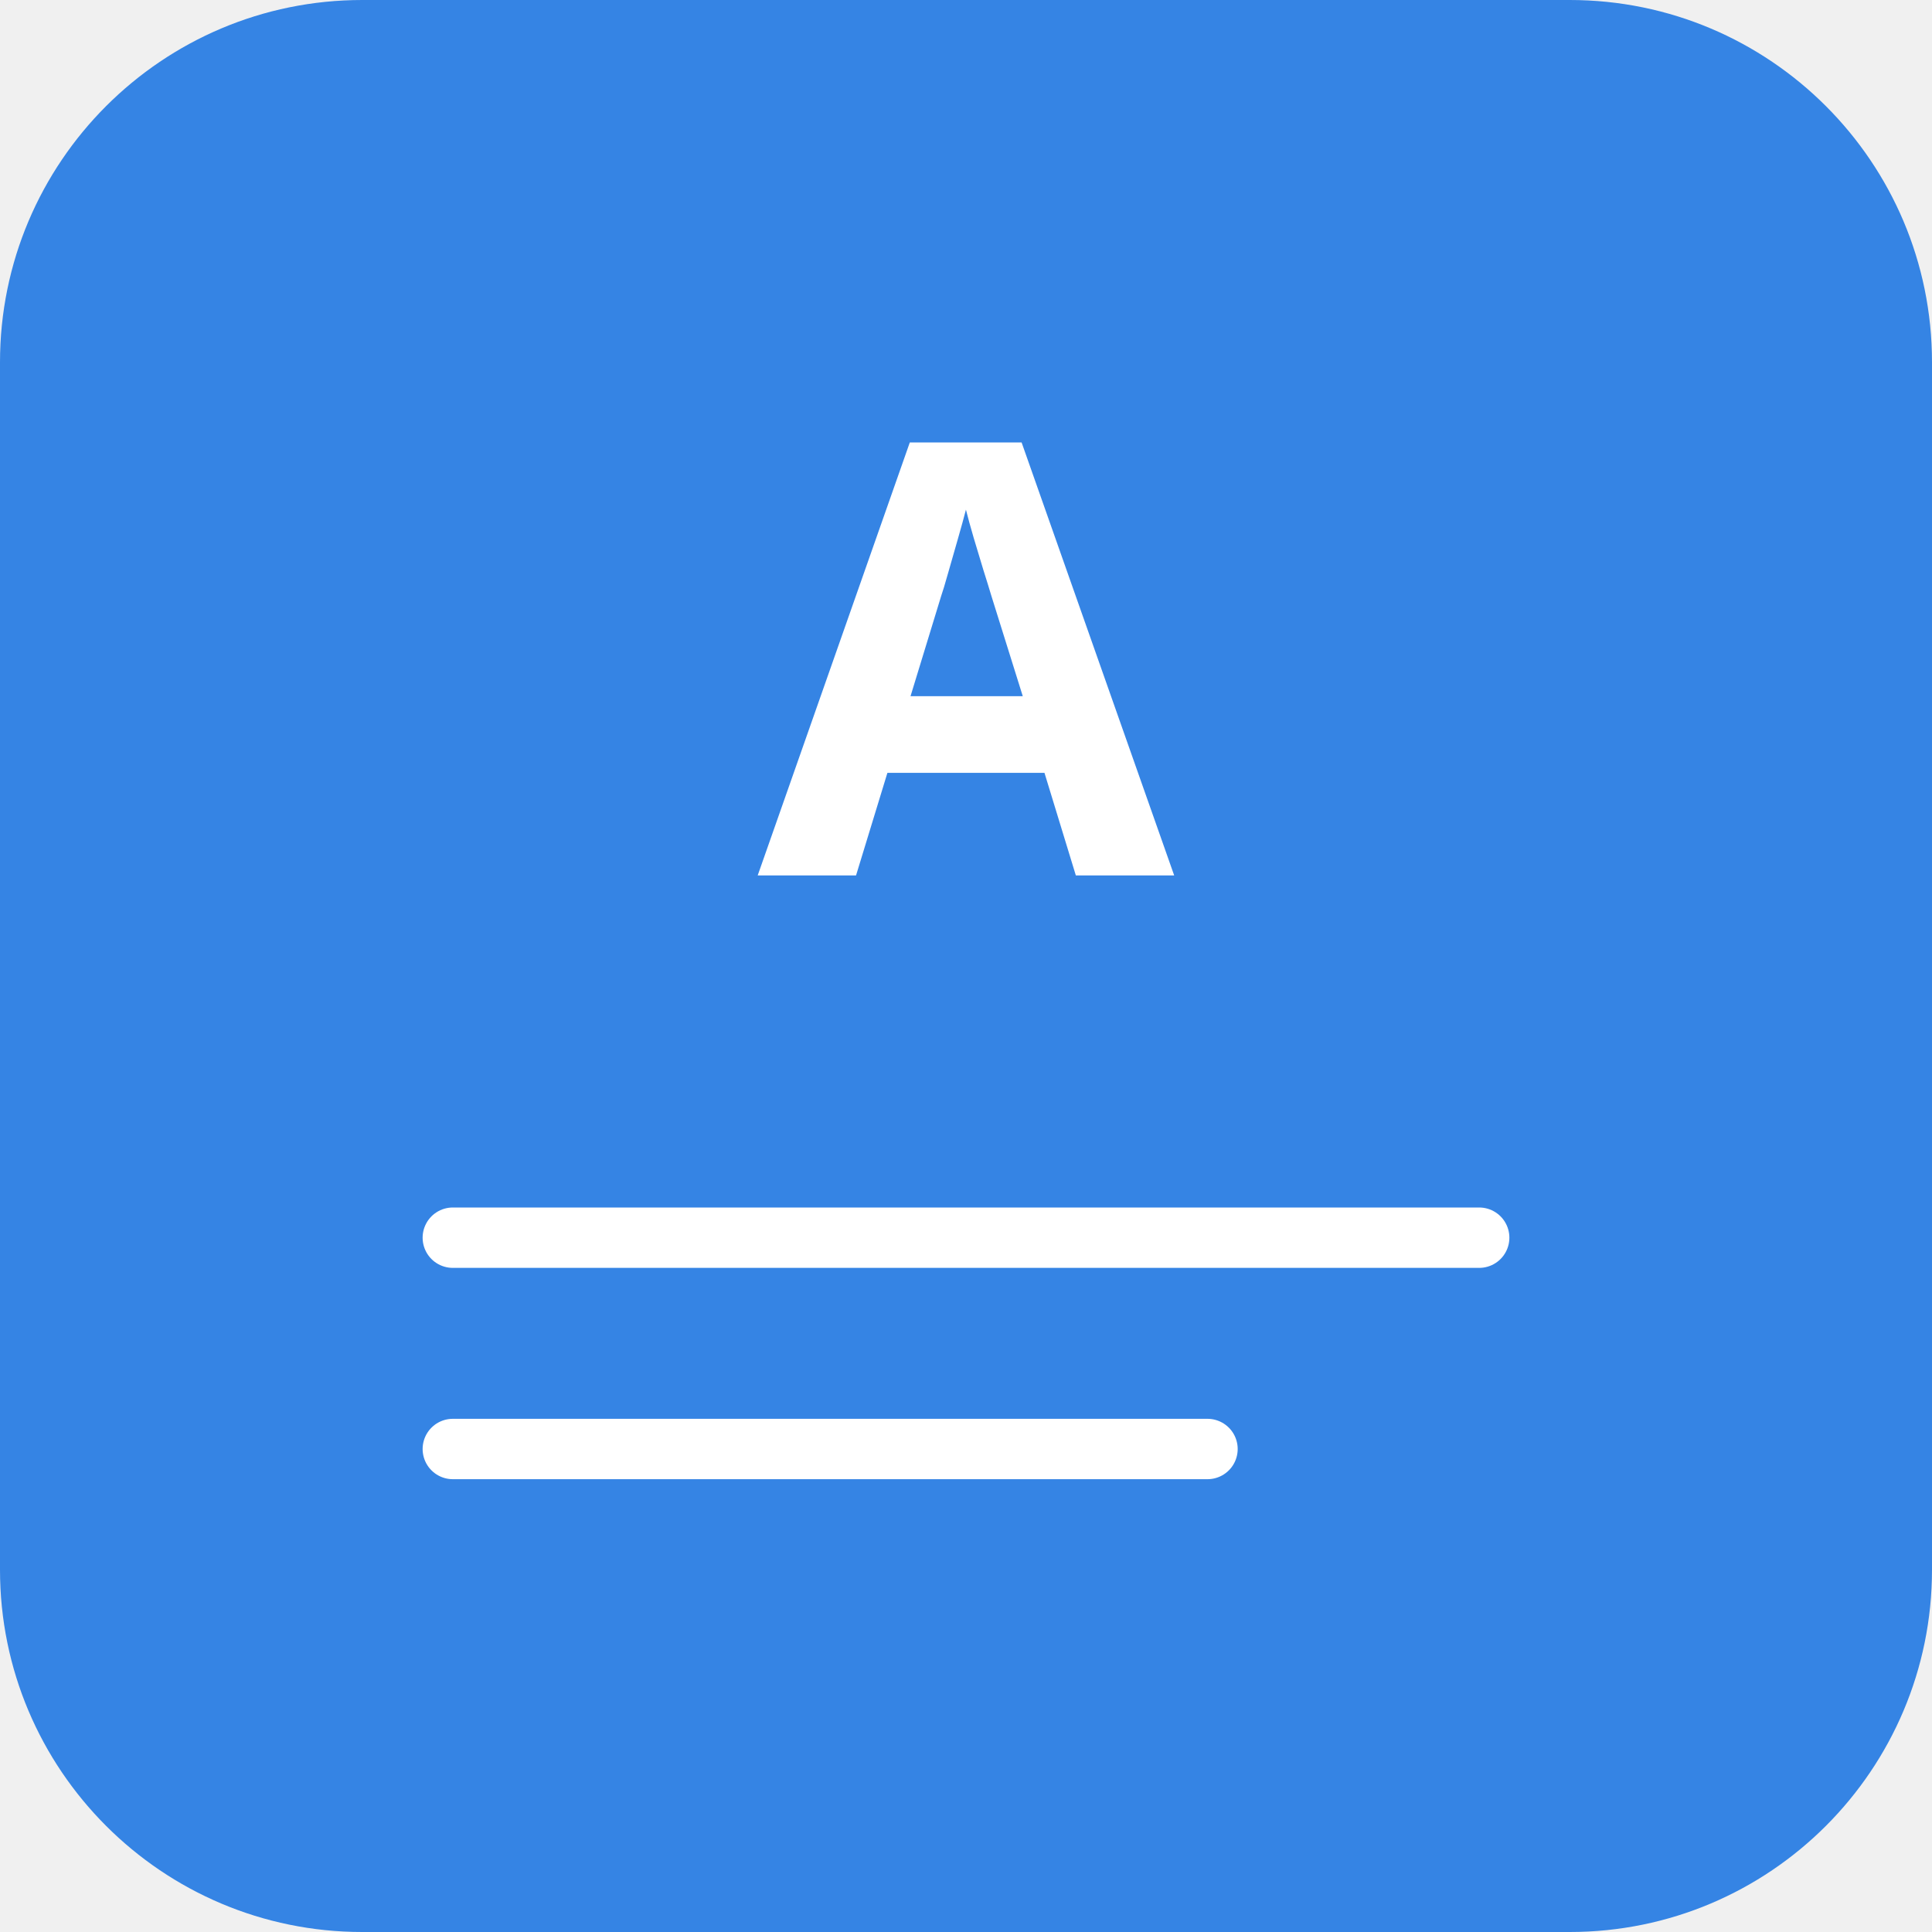
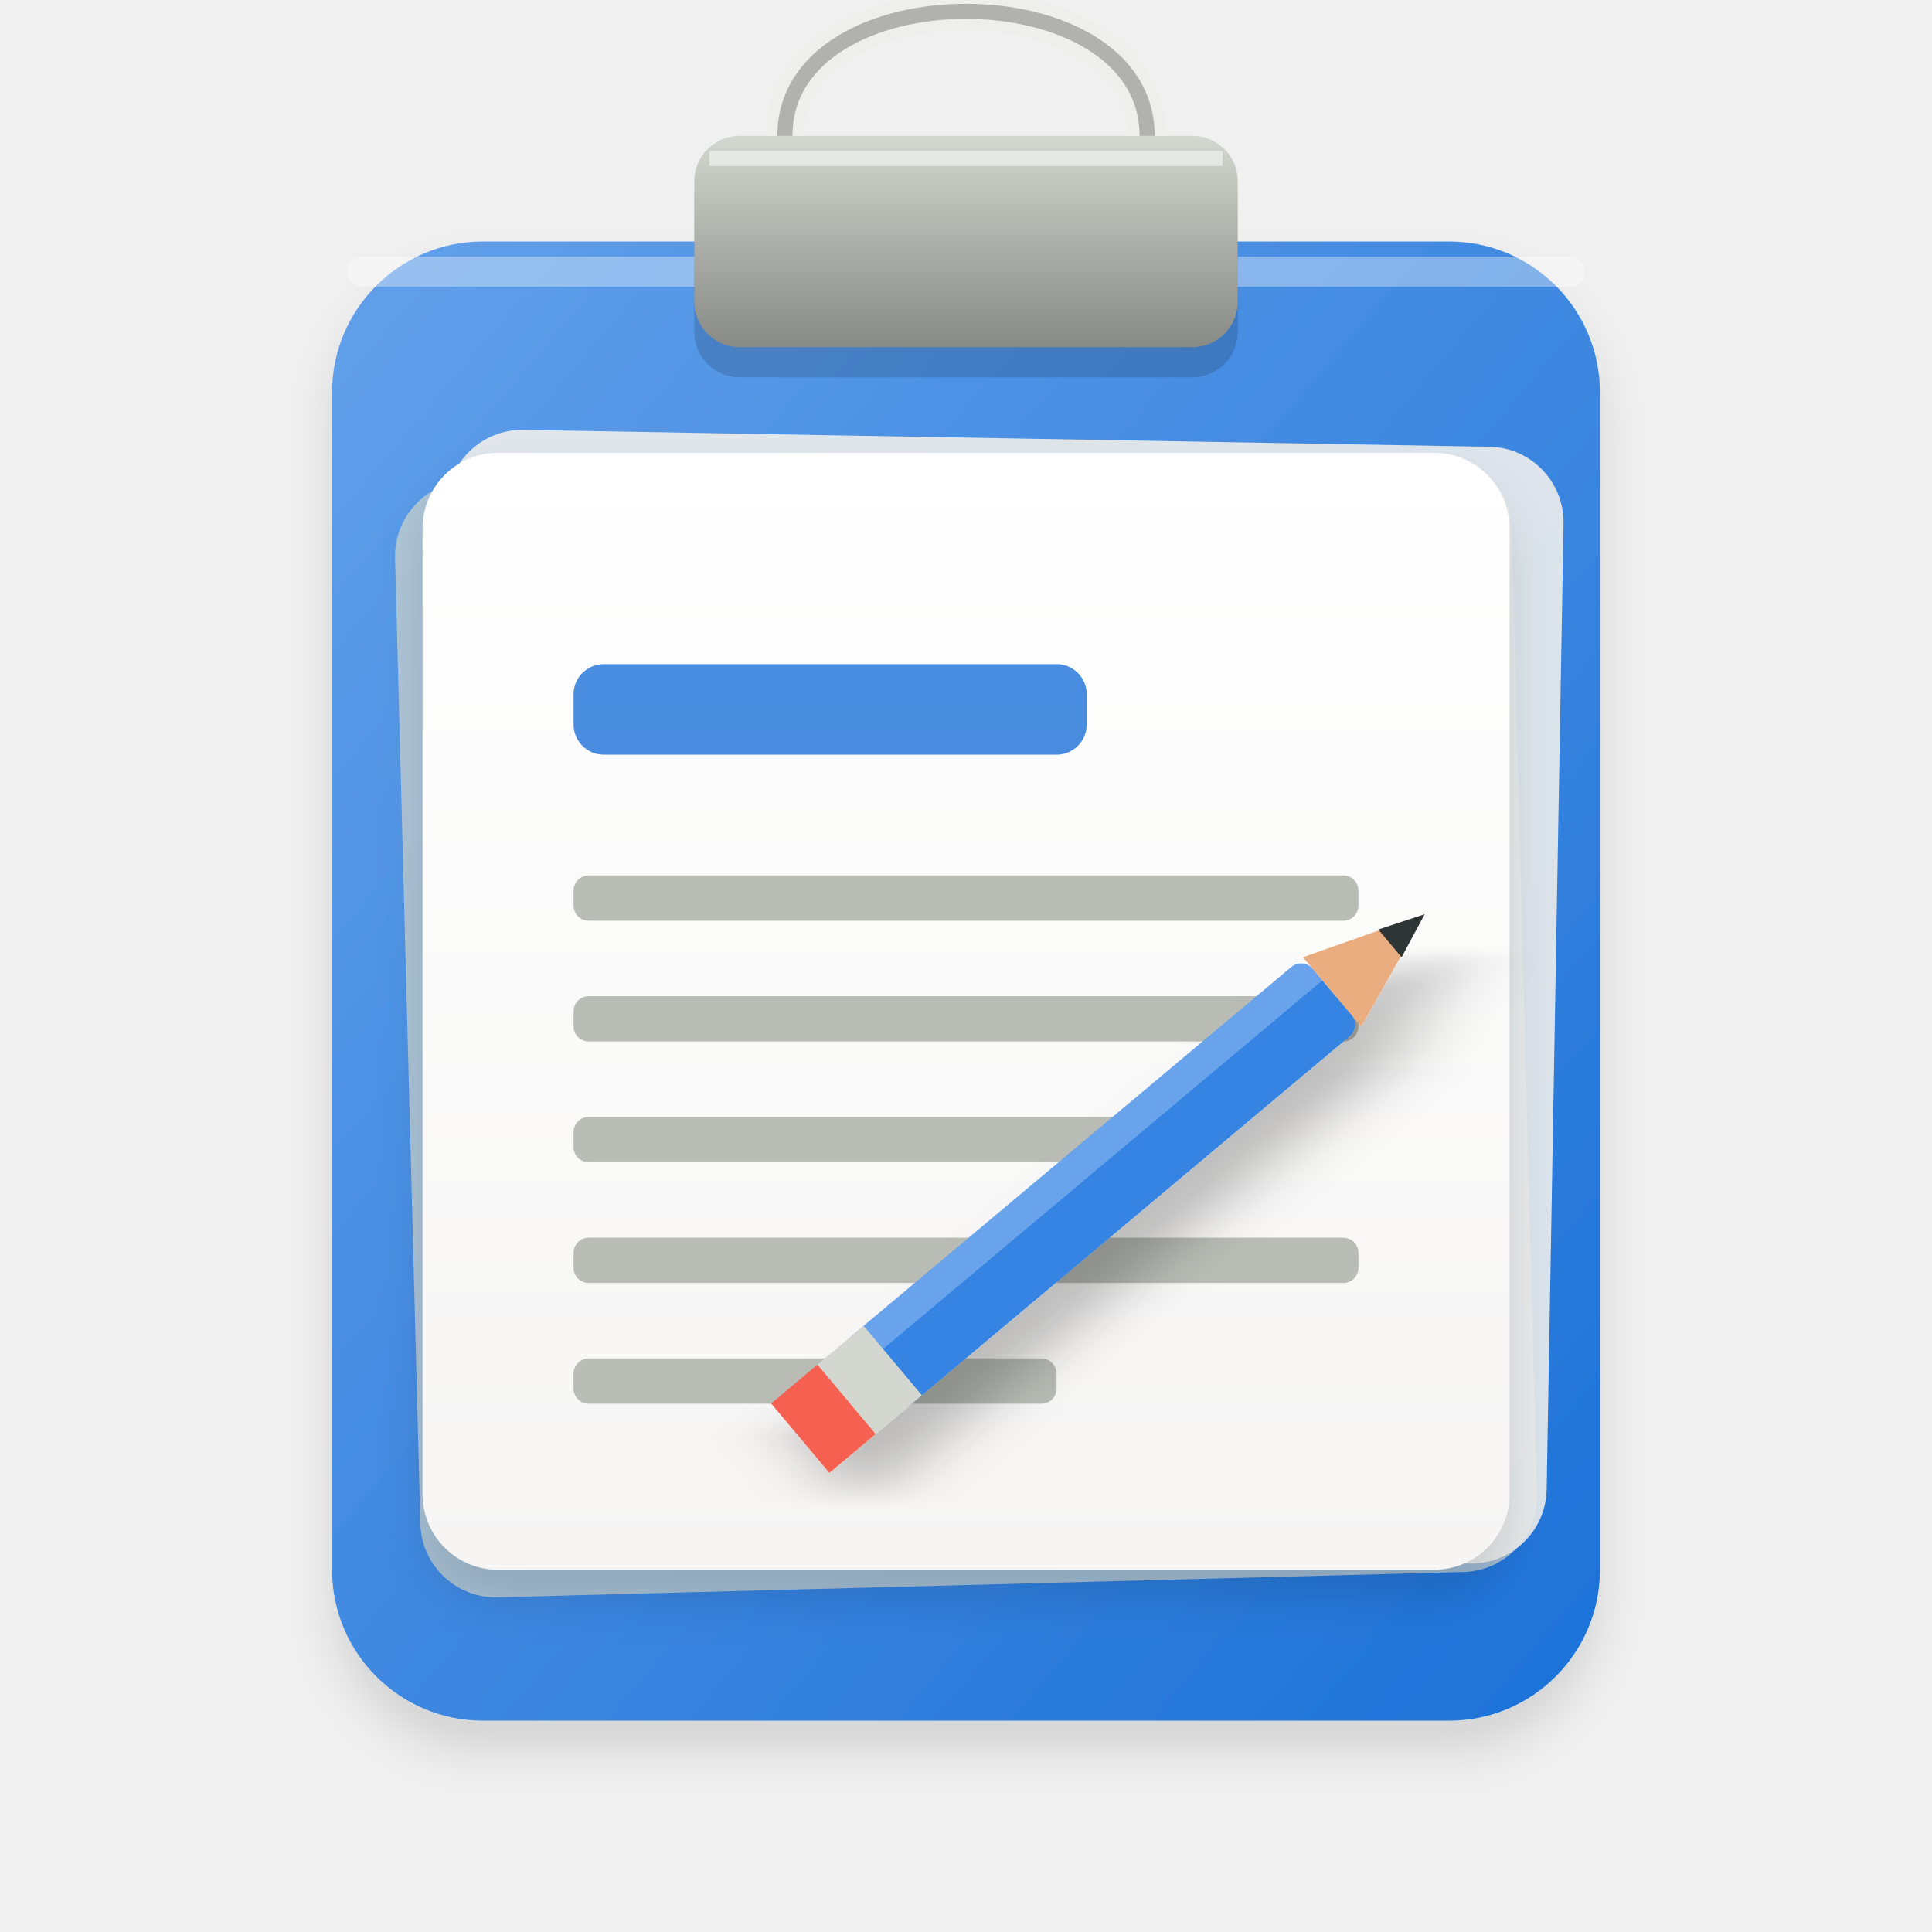
<svg xmlns="http://www.w3.org/2000/svg" width="128" height="128" viewBox="0 0 128 128">
-   <rect width="128" height="128" rx="24" fill="#3584E4" />
-   <text x="64" y="58" font-family="Sans" font-size="40" font-weight="bold" fill="white" text-anchor="middle">A</text>
-   <line x1="30" y1="82" x2="98" y2="82" stroke="white" stroke-width="4" stroke-linecap="round" />
-   <line x1="30" y1="96" x2="80" y2="96" stroke="white" stroke-width="4" stroke-linecap="round" />
+   <defs>
+     <filter id="shadow" x="-20%" y="-20%" width="140%" height="150%">
+       <feDropShadow dx="0" dy="6" stdDeviation="4" flood-color="#000000" flood-opacity="0.22" />
+       <feDropShadow dx="0" dy="2" stdDeviation="1.5" flood-color="#000000" flood-opacity="0.12" />
+     </filter>
+     <filter id="small-shadow" x="-30%" y="-30%" width="160%" height="160%">
+       <feDropShadow dx="0" dy="3" stdDeviation="2" flood-color="#000000" flood-opacity="0.25" />
+     </filter>
+     <linearGradient id="pad-grad" x1="0" y1="0" x2="1" y2="1">
+       <stop offset="0%" stop-color="#62a0ea" />
+       <stop offset="100%" stop-color="#1c71d8" />
+     </linearGradient>
+     <linearGradient id="paper-grad" x1="0" y1="0" x2="0" y2="1">
+       <stop offset="0%" stop-color="#ffffff" />
+       <stop offset="100%" stop-color="#f6f5f4" />
+     </linearGradient>
+     <linearGradient id="clip-grad" x1="0" y1="0" x2="0" y2="1">
+       <stop offset="0%" stop-color="#d3d7cf" />
+       <stop offset="100%" stop-color="#888a85" />
+     </linearGradient>
+   </defs>
+   <rect x="22" y="16" width="84" height="98" rx="10" fill="url(#pad-grad)" filter="url(#shadow)" />
+   <rect x="23" y="17" width="82" height="2" rx="1" fill="#ffffff" opacity="0.35" />
+   <rect x="27" y="31" width="74" height="74" rx="5" fill="#d3d7cf" opacity="0.7" transform="rotate(-1.5, 64, 68)" />
+   <rect x="29" y="29" width="74" height="74" rx="5" fill="#eeeeec" opacity="0.9" transform="rotate(1, 64, 68)" />
+   <rect x="28" y="30" width="72" height="74" rx="5" fill="url(#paper-grad)" filter="url(#shadow)" />
+   <rect x="38" y="44" width="34" height="6" rx="2" fill="#1c71d8" opacity="0.8" />
+   <rect x="38" y="58" width="52" height="3" rx="1" fill="#babdb6" />
+   <rect x="38" y="66" width="52" height="3" rx="1" fill="#babdb6" />
+   <rect x="38" y="74" width="42" height="3" rx="1" fill="#babdb6" />
+   <rect x="38" y="82" width="52" height="3" rx="1" fill="#babdb6" />
+   <rect x="38" y="90" width="32" height="3" rx="1" fill="#babdb6" />
+   <rect x="46" y="10" width="36" height="15" rx="3" fill="#000000" opacity="0.15" />
+   <rect x="46" y="9" width="36" height="14" rx="3" fill="url(#clip-grad)" />
+   <rect x="47" y="10" width="34" height="1" fill="#ffffff" opacity="0.5" />
+   <path d="M 52,9 C 52,-2 76,-2 76,9" stroke="#eeeeec" stroke-width="2.5" fill="none" />
+   <path d="M 52,9 C 52,-2 76,-2 76,9" stroke="#555753" stroke-width="1" fill="none" opacity="0.4" />
+   <g transform="translate(76, 76) rotate(-40)" filter="url(#small-shadow)">
+     <rect x="-24" y="-3" width="40" height="6" rx="1" fill="#3584e4" />
+     <rect x="-24" y="-3" width="40" height="2" fill="#ffffff" opacity="0.25" />
+     <polygon points="16,-3 24,0 16,3" fill="#e9ad7f" />
+     <polygon points="21,-1.2 24,0 21,1.2" fill="#2e3436" />
+     <rect x="-26" y="-3" width="4" height="6" fill="#d3d7cf" />
+     <rect x="-30" y="-3" width="4" height="6" fill="#f66151" />
+   </g>
</svg>
